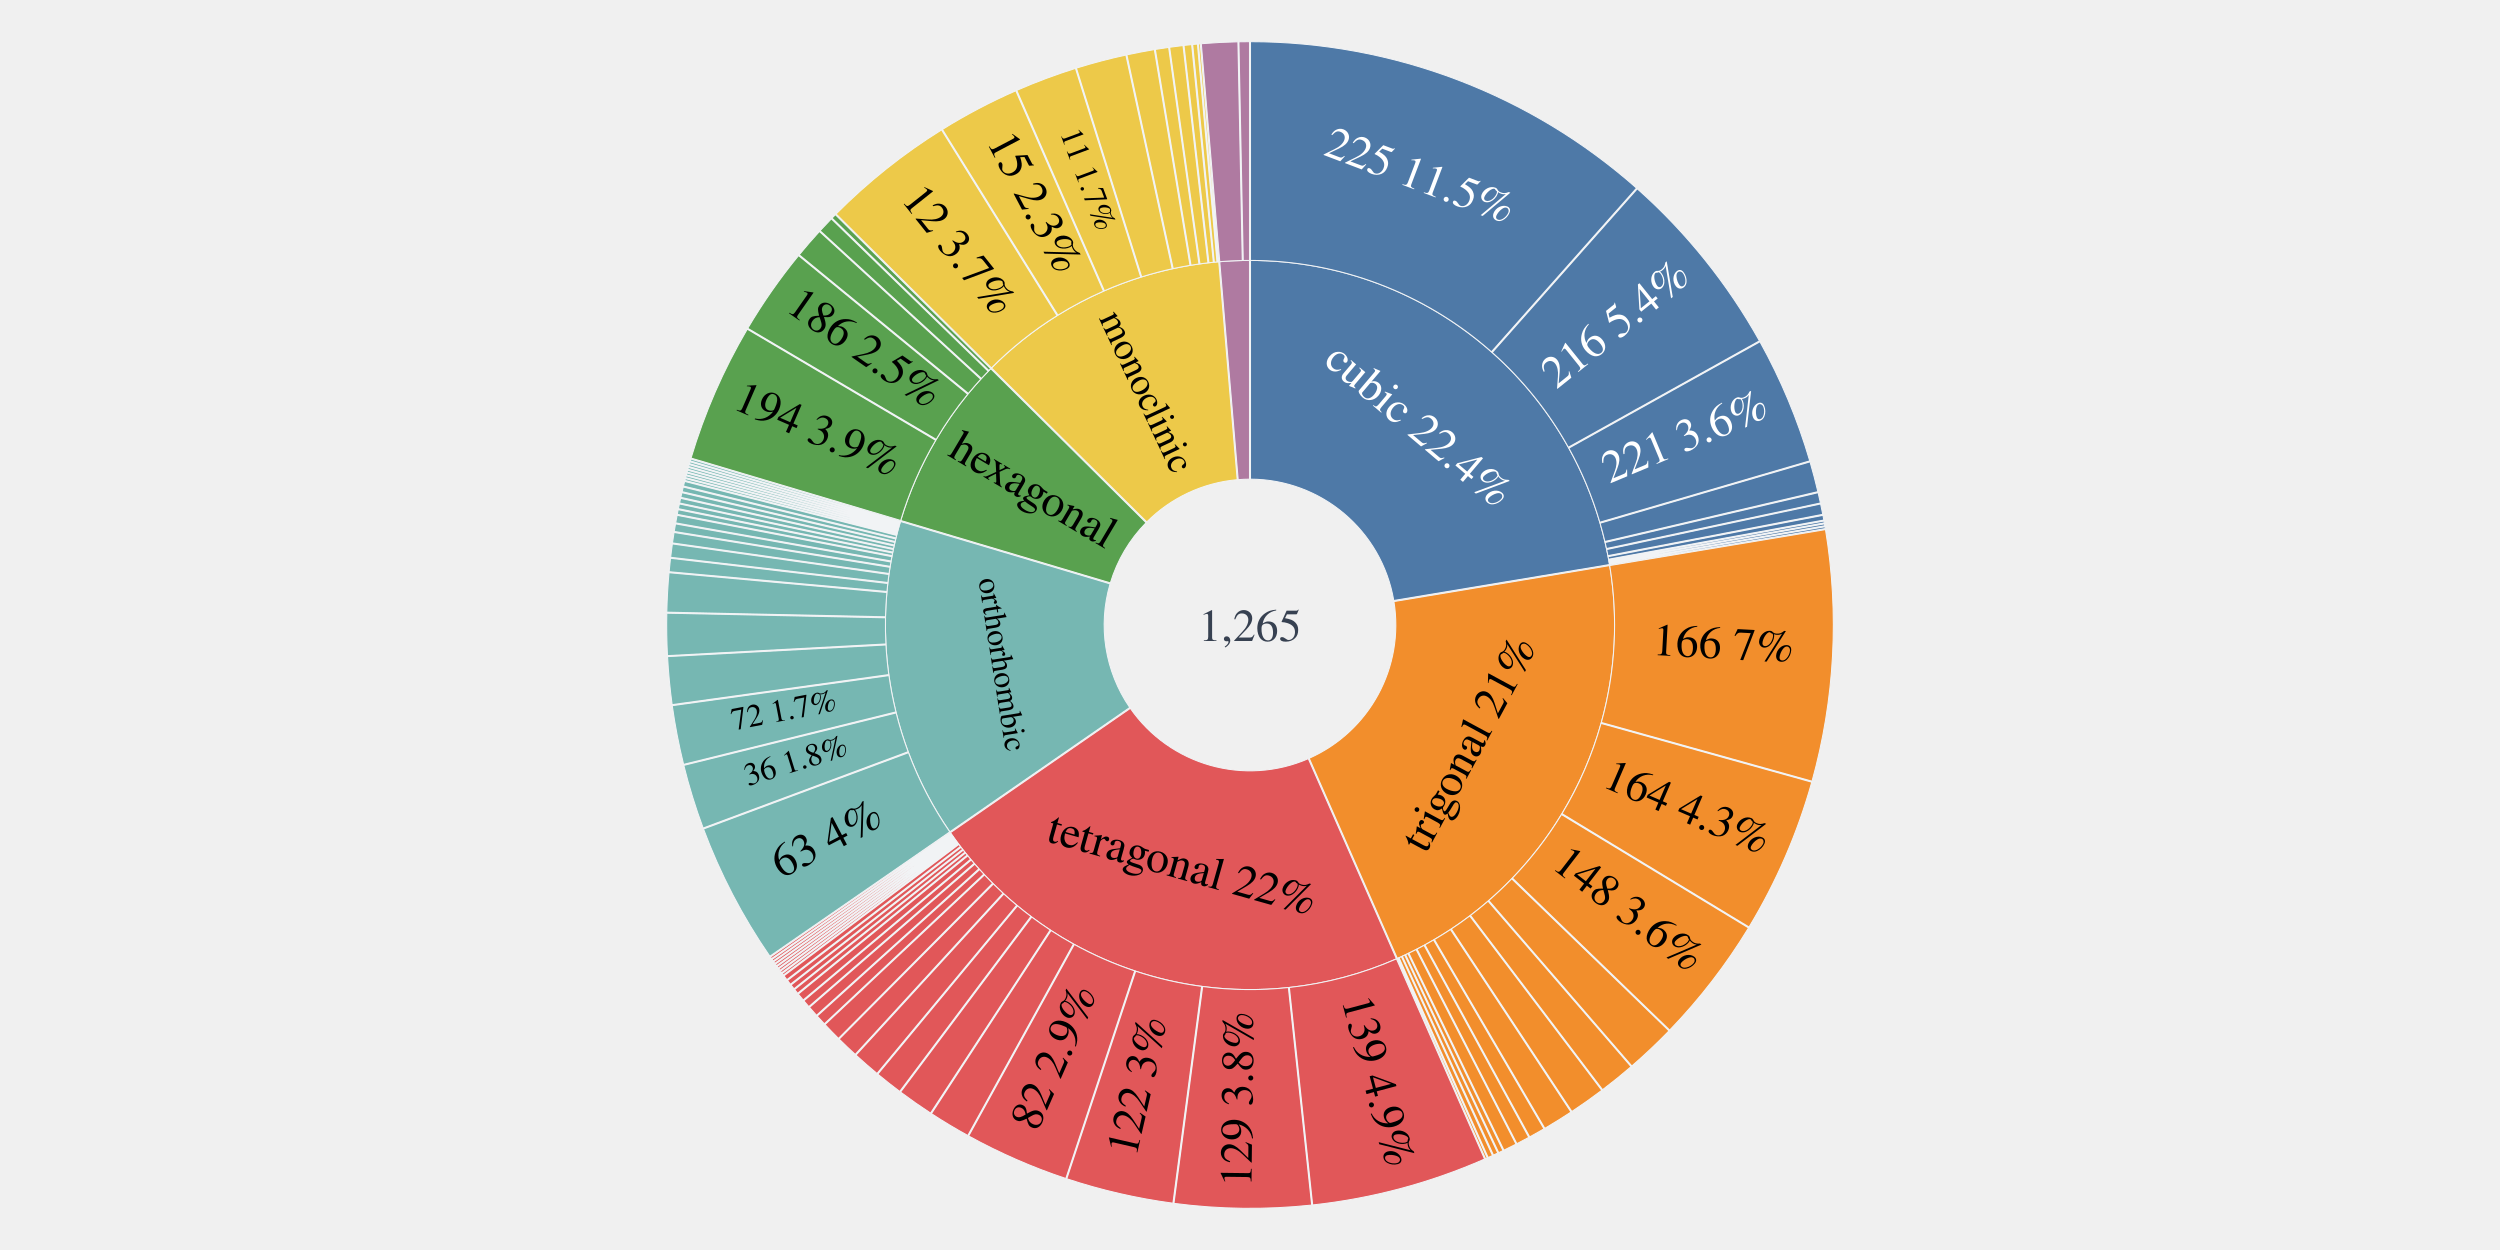
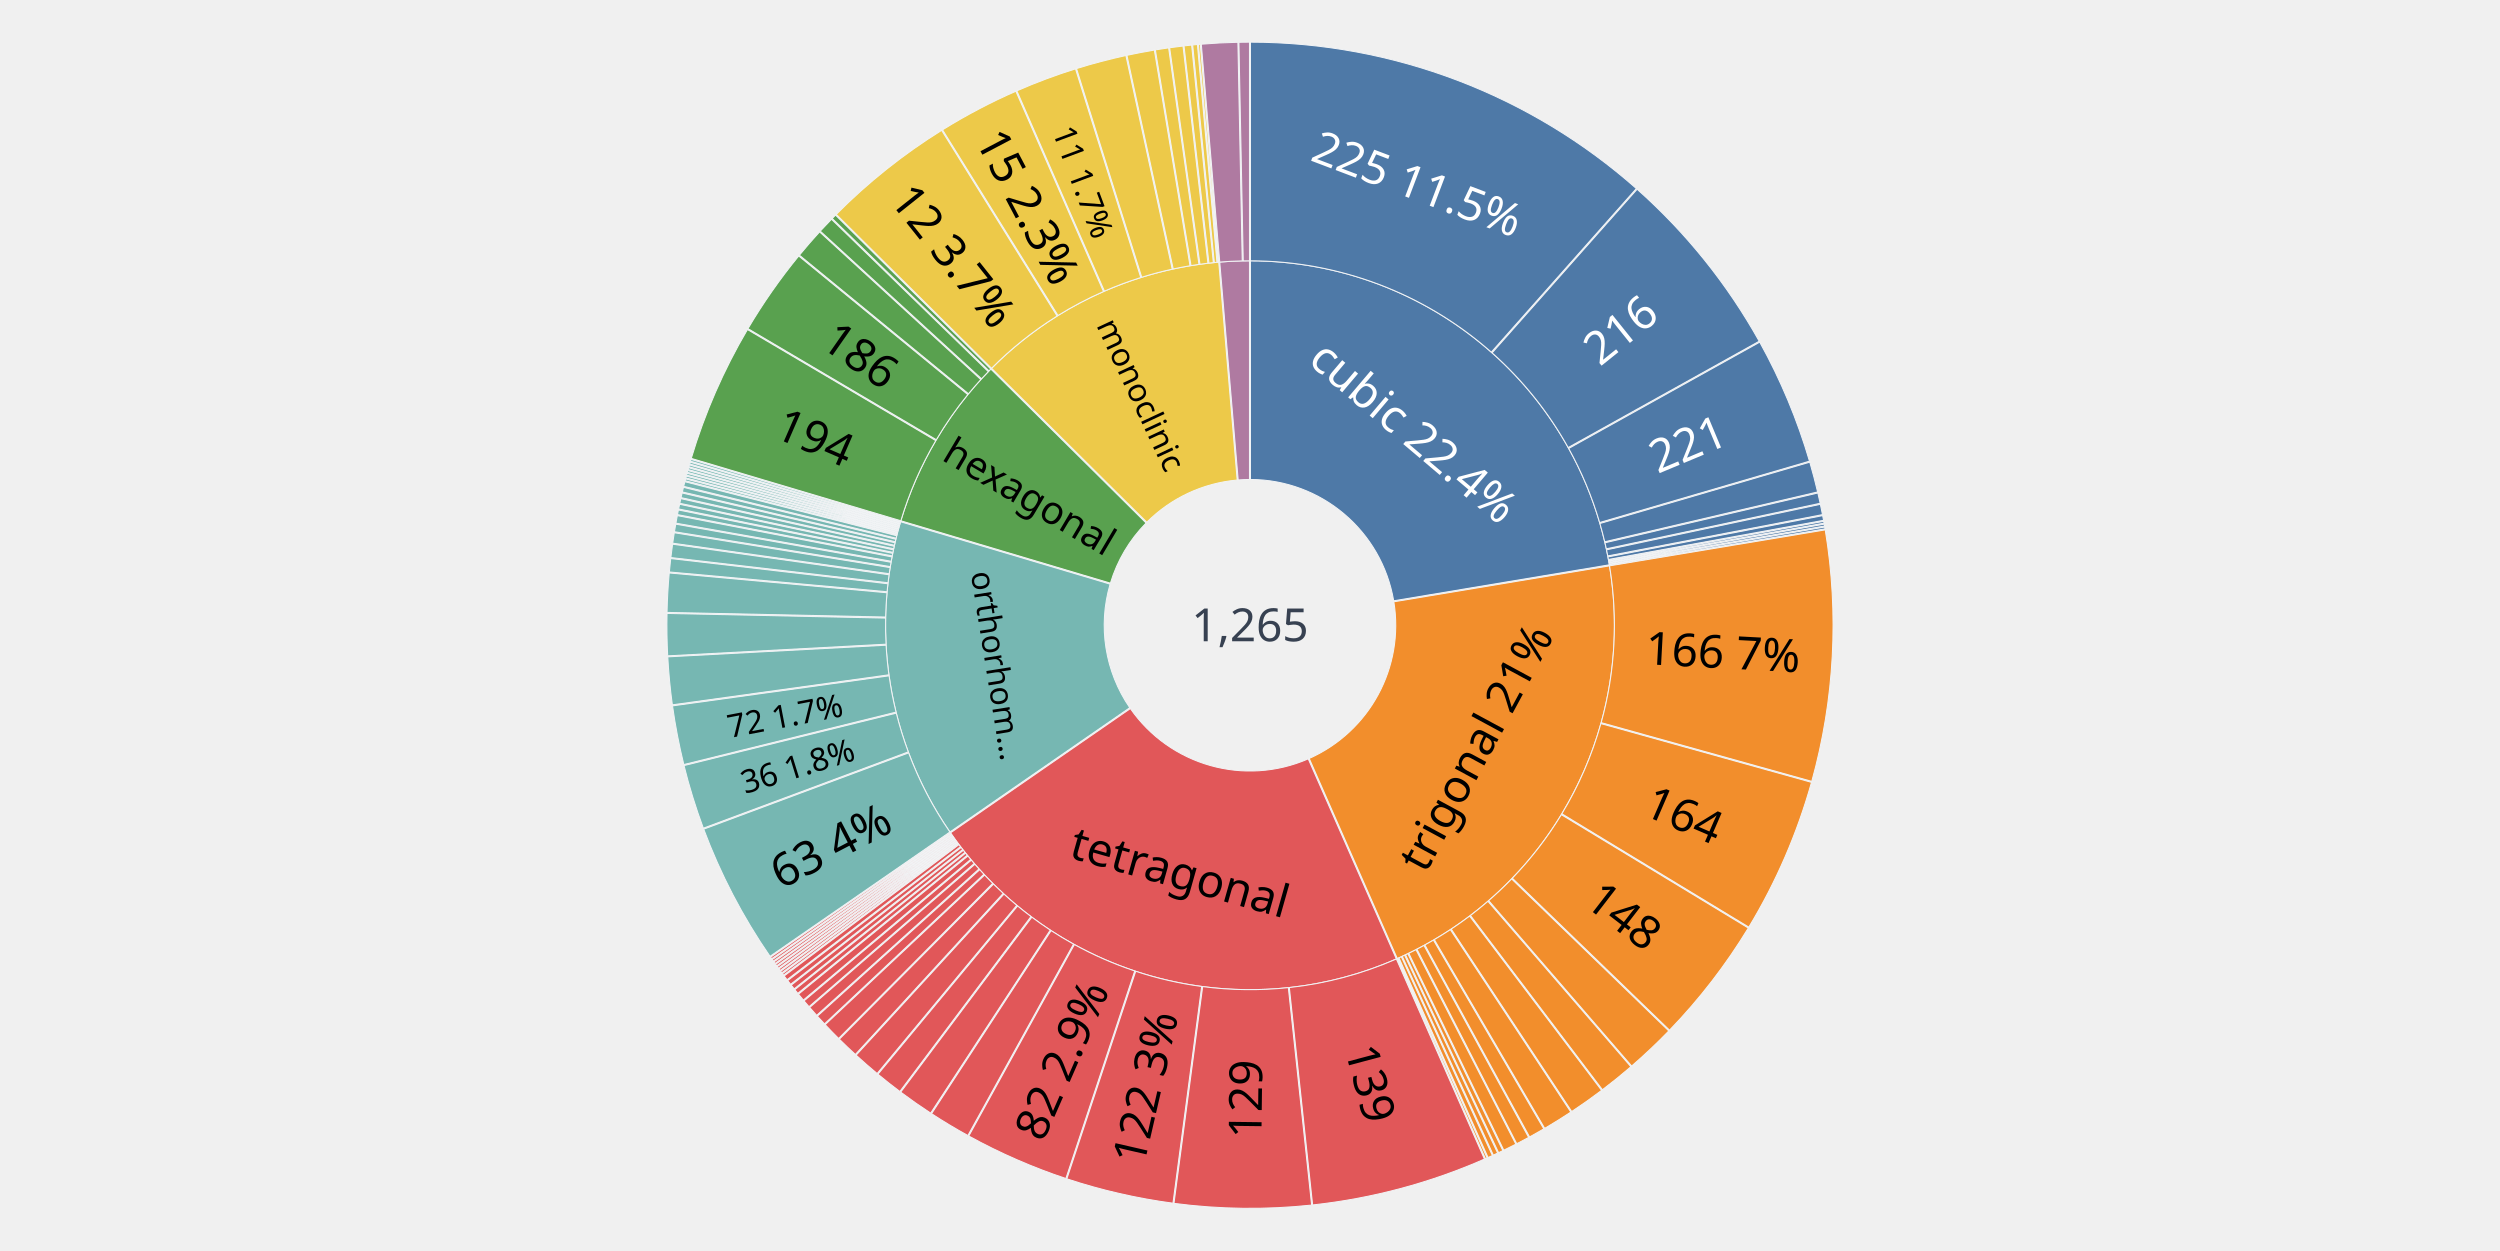
- <svg xmlns="http://www.w3.org/2000/svg" width="600" height="300" fill="#374151" aria-label="Sunburst chart" color="#000" display="block" font-family="Times" font-size="11" font-weight="400" viewBox="0 0 600 300" word-spacing="0">
-   <g transform="translate(300 150)">
-     <g stroke="#f1f3f5" stroke-width=".25" class="arcs svelte-fkok85">
-       <path fill="#4e79a7" d="M.12-87.5a87.5 87.5 0 0 1 86.17 72.99L34.5-5.88A35 35 0 0 0 .12-35Z" class="svelte-fkok85" />
-       <path fill="#4e79a7" d="M.12-140a140 140 0 0 1 92.65 35.14l-34.83 39.3A87.5 87.5 0 0 0 .12-87.5Zm92.83 35.31a140 140 0 0 1 29.32 36.5L76.4-42.66A87.5 87.5 0 0 0 58.13-65.4Zm29.44 36.71a140 140 0 0 1 11.95 28.59L83.95-24.66a87.5 87.5 0 0 0-7.43-17.79Zm12.02 28.82a140 140 0 0 1 1.88 7.16L85.17-20.04a88 88 0 0 0-1.15-4.39Zm1.94 7.4a140 140 0 0 1 .55 2.48L85.56-18.35a88 88 0 0 0-.33-1.45Zm.6 2.71a140 140 0 0 1 .51 2.49L85.9-16.64a88 88 0 0 0-.29-1.47Zm.55 2.73a140 140 0 0 1 .22 1.13l-51.66 9.4-.11-.61Zm.26 1.37.08.44-51.7 9.15-.03-.19Zm.12.68.08.45-51.74 8.89-.04-.19Zm.12.69.07.44-51.78 8.63-.03-.18Z" class="svelte-fkok85" />
-       <path fill="#f28e2c" d="M86.33-14.27a87.5 87.5 0 0 1-50.96 94.3L14.21 31.98A35 35 0 0 0 34.54-5.63Z" class="svelte-fkok85" />
-       <path fill="#f28e2c" d="M138.12-22.9a140 140 0 0 1-3.23 60.39l-50.57-14.1a87.5 87.5 0 0 0 2.01-37.66Zm-3.3 60.62a140 140 0 0 1-15.05 34.77L74.88 45.27a87.5 87.5 0 0 0 9.37-21.65ZM119.65 72.7a140 140 0 0 1-18.93 24.53L62.98 60.74a87.5 87.5 0 0 0 11.77-15.26Zm-19.09 24.71a140 140 0 0 1-8.92 8.43L57.31 66.12a88 88 0 0 0 5.5-5.21Zm-9.1 8.59a140 140 0 0 1-6.84 5.53l-31.7-41.85a88 88 0 0 0 4.21-3.4Zm-7.03 5.68a140 140 0 0 1-7.18 5.08L48.32 72.95a88 88 0 0 0 4.41-3.12Zm-7.39 5.21a140 140 0 0 1-6.28 3.91l-26.5-45.32a88 88 0 0 0 3.85-2.4Zm-6.49 4.04a140 140 0 0 1-3.42 1.93l-25.14-46.1a88 88 0 0 0 2.06-1.16Zm-3.64 2.04a140 140 0 0 1-2.86 1.52L40.08 77.78a88 88 0 0 0 1.7-.9Zm-3.07 1.63a140 140 0 0 1-2.9 1.44L38.13 78.75a88 88 0 0 0 1.73-.86Zm-3.12 1.55a140 140 0 0 1-1.03.49L37.35 79.13l.56-.27Zm-1.25.59a140 140 0 0 1-1.04.48L36.56 79.5l.57-.27Zm-1.27.59a140 140 0 0 1-1.04.47L35.77 79.86l.57-.26Zm-1.26.57-.42.18-21.15-48.05.17-.08Z" class="svelte-fkok85" />
-       <path fill="#e15759" d="M35.15 80.13A87.5 87.5 0 0 1-71.91 49.85L-28.72 20a35 35 0 0 0 42.71 12.08Z" class="svelte-fkok85" />
-       <path fill="#e15759" d="M56.3 128.18a140 140 0 0 1-41.26 11.01l-5.59-52.2a87.5 87.5 0 0 0 25.7-6.86Zm-41.5 11.04a140 140 0 0 1-33.05-.41l6.89-52.05a87.5 87.5 0 0 0 20.57.25Zm-33.3-.45a140 140 0 0 1-25.47-5.86l16.53-49.82a87.5 87.5 0 0 0 15.83 3.64Zm-25.7-5.93a140 140 0 0 1-23.32-10.2l25.36-45.97a87.5 87.5 0 0 0 14.49 6.34Zm-23.53-10.32a140 140 0 0 1-8.73-5.24l28.71-43.96a88 88 0 0 0 5.37 3.24Zm-8.94-5.38a140 140 0 0 1-7.2-5.04l31.49-42.01a88 88 0 0 0 4.43 3.1Zm-7.4-5.19a140 140 0 0 1-5.26-4.15l33.53-40.4a88 88 0 0 0 3.22 2.54Zm-5.45-4.31a140 140 0 0 1-5.05-4.41l35.49-38.68a88 88 0 0 0 3.09 2.7Zm-5.23-4.58a140 140 0 0 1-3.85-3.67l37.01-37.24a88 88 0 0 0 2.33 2.23Zm-4.02-3.84A140 140 0 0 1-102 95.9l38.28-35.93a88 88 0 0 0 1.95 2.01Zm-3.39-3.5a140 140 0 0 1-1.72-1.86l38.99-35.17a88 88 0 0 0 1.01 1.1Zm-1.88-2.05a140 140 0 0 1-1.68-1.9l39.67-34.38a88 88 0 0 0 .99 1.12Zm-1.85-2.08a140 140 0 0 1-1.19-1.4L-66.9 56.4a88 88 0 0 0 .69.81Zm-1.35-1.59a140 140 0 0 1-1.17-1.42l40.68-33.18a88 88 0 0 0 .68.82Zm-1.33-1.61a140 140 0 0 1-.72-.89l41.01-32.78.4.49Zm-.87-1.08a140 140 0 0 1-.71-.9l41.33-32.37.39.49Zm-.86-1.09a140 140 0 0 1-.7-.91l41.65-31.95.38.49Zm-.85-1.1a140 140 0 0 1-.7-.92l41.97-31.54.38.5Zm-.84-1.11-.27-.36 42.12-31.33.12.15Zm-.42-.56-.27-.36 42.28-31.12.12.15Zm-.41-.56-.27-.36 42.44-30.91.11.15Zm-.41-.56-.27-.36 42.59-30.7.11.15Zm-.41-.56-.26-.37 42.74-30.49.11.16Zm-.4-.57-.27-.37 42.9-30.27.11.15Zm-.41-.56-.25-.37 43.03-30.07.11.16Zm-.39-.57-.26-.37 43.19-29.85.1.15Z" class="svelte-fkok85" />
-       <path fill="#76b7b2" d="M-72.05 49.65a87.5 87.5 0 0 1-11.85-74.5l50.32 14.98a35 35 0 0 0 4.72 29.67Z" class="svelte-fkok85" />
-       <path fill="#76b7b2" d="M-115.24 79.5a140 140 0 0 1-15.92-30.54l49.2-18.32a87.5 87.5 0 0 0 9.91 19.01Zm-16.01-30.77a140 140 0 0 1-4.64-15.04l50.97-12.59a88 88 0 0 0 2.87 9.31Zm-4.69-15.28a140 140 0 0 1-2.72-14.09l52.01-7.22a88 88 0 0 0 1.67 8.72Zm-2.75-14.34a140 140 0 0 1-1.1-11.52l52.42-2.8a88 88 0 0 0 .68 7.11Zm-1.12-11.76a140 140 0 0 1-.16-10.18l52.49 1.1a88 88 0 0 0 .1 6.28Zm-.16-10.43a140 140 0 0 1 .53-9.47l52.29 4.75a88 88 0 0 0-.33 5.83Zm.56-9.71a140 140 0 0 1 .33-3.22l52.15 6.05a88 88 0 0 0-.2 1.92Zm.36-3.46a140 140 0 0 1 .41-3.21l51.98 7.34a88 88 0 0 0-.24 1.92Zm.44-3.45a140 140 0 0 1 .38-2.51l51.83 8.37a88 88 0 0 0-.22 1.48Zm.42-2.75a140 140 0 0 1 .31-1.82l51.7 9.15a88 88 0 0 0-.18 1.04Zm.35-2.06a140 140 0 0 1 .34-1.81l51.55 9.92a88 88 0 0 0-.19 1.04Zm.38-2.05a140 140 0 0 1 .22-1.12l51.46 10.42-.12.62Zm.27-1.36a140 140 0 0 1 .24-1.13l51.34 10.94-.12.61Zm.29-1.36a140 140 0 0 1 .24-1.12l51.24 11.44-.14.61Zm.3-1.36a140 140 0 0 1 .25-1.12l51.12 11.96-.14.6Zm.31-1.36a140 140 0 0 1 .26-1.11l51 12.46-.14.61Zm.32-1.35a140 140 0 0 1 .28-1.11l50.87 12.96-.15.61Zm.34-1.35.11-.44 50.81 13.22-.05.19Zm.17-.67.12-.44 50.74 13.47-.05.19Zm.18-.68.12-.43 50.67 13.72-.05.19Zm.18-.67.12-.43 50.6 13.97-.04.19Zm.18-.67.13-.43 50.53 14.23-.05.18Zm.19-.67.13-.43 50.46 14.48-.05.18Zm.19-.67.13-.43 50.39 14.73-.05.18Zm.2-.66.12-.44 50.32 14.98-.05.19Z" class="svelte-fkok85" />
-       <path fill="#59a14f" d="M-83.83-25.08a87.5 87.5 0 0 1 21.6-36.44l37.29 36.97a35 35 0 0 0-8.57 14.45Z" class="svelte-fkok85" />
-       <path fill="#59a14f" d="M-134.15-40.06A140 140 0 0 1-120.66-71l45.22 26.67a87.5 87.5 0 0 0-8.39 19.25Zm13.61-31.15a140 140 0 0 1 12.19-17.45l40.6 33.28a87.5 87.5 0 0 0-7.56 10.84Zm12.35-17.64a140 140 0 0 1 4.85-5.6l38.72 35.46a88 88 0 0 0-2.97 3.42Zm5.01-5.78a140 140 0 0 1 2.7-2.85l37.65 36.59a88 88 0 0 0-1.63 1.72Zm2.87-3.03a140 140 0 0 1 .8-.82l37.28 36.96-.43.45Z" class="svelte-fkok85" />
-       <path fill="#edc949" d="M-62.05-61.69A87.5 87.5 0 0 1-7.5-87.18l4.43 52.31a35 35 0 0 0-21.7 10.14Z" class="svelte-fkok85" />
-       <path fill="#edc949" d="M-99.34-98.65a140 140 0 0 1 25.31-20.18l27.72 44.59a87.5 87.5 0 0 0-15.74 12.55Zm25.52-20.3a140 140 0 0 1 17.61-9.27l21.04 48.1a87.5 87.5 0 0 0-10.93 5.75Zm17.84-9.37a140 140 0 0 1 14.09-5.27l15.67 50.11a88 88 0 0 0-8.73 3.26Zm14.32-5.34a140 140 0 0 1 11.87-3.13l11.12 51.3a88 88 0 0 0-7.32 1.94Zm12.11-3.18a140 140 0 0 1 6.59-1.26l8.56 51.79a88 88 0 0 0-4.03.77Zm6.83-1.3a140 140 0 0 1 3.19-.49l7.28 51.99a88 88 0 0 0-1.91.29Zm3.43-.52a140 140 0 0 1 3.21-.41l5.98 52.15a88 88 0 0 0-1.91.25Zm3.45-.44a140 140 0 0 1 1.83-.2l5.21 52.24a88 88 0 0 0-1.05.12Zm2.08-.22a140 140 0 0 1 1.14-.11l4.69 52.29-.63.06Zm1.38-.13.45-.04 4.43 52.31-.19.02Z" class="svelte-fkok85" />
-       <path fill="#af7aa1" d="M-7.26-87.2a88 88 0 0 1 7.14-.3V-35a35 35 0 0 0-2.71.12Z" class="svelte-fkok85" />
-       <path fill="#af7aa1" d="M-11.69-139.51a140 140 0 0 1 8.79-.46l1.04 52.49a88 88 0 0 0-5.4.28Zm9.03-.46A140 140 0 0 1-.12-140v52.5a88 88 0 0 0-1.5.02Z" class="svelte-fkok85" />
+ <svg xmlns="http://www.w3.org/2000/svg" viewBox="-0.12 -0.12 600.25 300.25" fill="rgb(55, 65, 81)" font-family="system-ui, sans-serif" font-size="11" width="600.25" height="300.25">
+   <defs />
+   <g transform="translate(300, 150)">
+     <g class="arcs">
+       <path d="M0.12,-87.5A87.5,87.5,0,0,1,86.29,-14.51L34.5,-5.87A35,35,0,0,0,0.12,-35Z" fill="rgb(78, 121, 167)" stroke="rgb(241, 243, 245)" stroke-width="0.25" />
+       <path d="M0.12,-140A140,140,0,0,1,92.77,-104.85L57.94,-65.56A87.5,87.5,0,0,0,0.12,-87.5Z" fill="rgb(78, 121, 167)" stroke="rgb(241, 243, 245)" stroke-width="0.25" />
+       <path d="M92.95,-104.69A140,140,0,0,1,122.27,-68.19L76.4,-42.66A87.5,87.5,0,0,0,58.13,-65.4Z" fill="rgb(78, 121, 167)" stroke="rgb(241, 243, 245)" stroke-width="0.25" />
+       <path d="M122.39,-67.98A140,140,0,0,1,134.34,-39.39L83.95,-24.66A87.5,87.5,0,0,0,76.52,-42.45Z" fill="rgb(78, 121, 167)" stroke="rgb(241, 243, 245)" stroke-width="0.25" />
+       <path d="M134.41,-39.16A140,140,0,0,1,136.29,-32L85.17,-20.04A87.5,87.5,0,0,0,84.02,-24.43Z" fill="rgb(78, 121, 167)" stroke="rgb(241, 243, 245)" stroke-width="0.25" />
+       <path d="M136.35,-31.76A140,140,0,0,1,136.9,-29.28L85.56,-18.35A87.5,87.5,0,0,0,85.23,-19.8Z" fill="rgb(78, 121, 167)" stroke="rgb(241, 243, 245)" stroke-width="0.25" />
+       <path d="M136.95,-29.04A140,140,0,0,1,137.46,-26.56L85.9,-16.64A87.5,87.5,0,0,0,85.61,-18.11Z" fill="rgb(78, 121, 167)" stroke="rgb(241, 243, 245)" stroke-width="0.25" />
+       <path d="M137.5,-26.32A140,140,0,0,1,137.72,-25.19L86.06,-15.79A87.5,87.5,0,0,0,85.95,-16.4Z" fill="rgb(78, 121, 167)" stroke="rgb(241, 243, 245)" stroke-width="0.25" />
+       <path d="M137.76,-24.95A140,140,0,0,1,137.84,-24.51L86.14,-15.36A87.5,87.5,0,0,0,86.11,-15.55Z" fill="rgb(78, 121, 167)" stroke="rgb(241, 243, 245)" stroke-width="0.25" />
+       <path d="M137.88,-24.27A140,140,0,0,1,137.96,-23.82L86.22,-14.93A87.5,87.5,0,0,0,86.18,-15.12Z" fill="rgb(78, 121, 167)" stroke="rgb(241, 243, 245)" stroke-width="0.25" />
+       <path d="M138,-23.58A140,140,0,0,1,138.07,-23.14L86.29,-14.51A87.5,87.5,0,0,0,86.26,-14.69Z" fill="rgb(78, 121, 167)" stroke="rgb(241, 243, 245)" stroke-width="0.25" />
+       <path d="M86.33,-14.26A87.5,87.5,0,0,1,35.37,80.03L14.22,31.98A35,35,0,0,0,34.54,-5.63Z" fill="rgb(242, 142, 44)" stroke="rgb(241, 243, 245)" stroke-width="0.25" />
+       <path d="M138.12,-22.9A140,140,0,0,1,134.89,37.49L84.32,23.39A87.5,87.5,0,0,0,86.33,-14.26Z" fill="rgb(242, 142, 44)" stroke="rgb(241, 243, 245)" stroke-width="0.25" />
+       <path d="M134.82,37.72A140,140,0,0,1,119.77,72.49L74.88,45.27A87.5,87.5,0,0,0,84.25,23.62Z" fill="rgb(242, 142, 44)" stroke="rgb(241, 243, 245)" stroke-width="0.25" />
+       <path d="M119.65,72.7A140,140,0,0,1,100.73,97.23L62.99,60.74A87.5,87.5,0,0,0,74.76,45.48Z" fill="rgb(242, 142, 44)" stroke="rgb(241, 243, 245)" stroke-width="0.25" />
+       <path d="M100.56,97.41A140,140,0,0,1,91.64,105.84L57.31,66.12A87.5,87.5,0,0,0,62.82,60.91Z" fill="rgb(242, 142, 44)" stroke="rgb(241, 243, 245)" stroke-width="0.25" />
+       <path d="M91.46,106A140,140,0,0,1,84.62,111.53L52.93,69.68A87.5,87.5,0,0,0,57.13,66.28Z" fill="rgb(242, 142, 44)" stroke="rgb(241, 243, 245)" stroke-width="0.25" />
+       <path d="M84.43,111.68A140,140,0,0,1,77.25,116.76L48.32,72.95A87.5,87.5,0,0,0,52.73,69.83Z" fill="rgb(242, 142, 44)" stroke="rgb(241, 243, 245)" stroke-width="0.25" />
+       <path d="M77.04,116.89A140,140,0,0,1,70.76,120.8L44.26,75.48A87.5,87.5,0,0,0,48.11,73.08Z" fill="rgb(242, 142, 44)" stroke="rgb(241, 243, 245)" stroke-width="0.25" />
+       <path d="M70.55,120.93A140,140,0,0,1,67.13,122.86L41.99,76.76A87.5,87.5,0,0,0,44.05,75.6Z" fill="rgb(242, 142, 44)" stroke="rgb(241, 243, 245)" stroke-width="0.25" />
+       <path d="M66.91,122.98A140,140,0,0,1,64.05,124.49L40.08,77.78A87.5,87.5,0,0,0,41.78,76.88Z" fill="rgb(242, 142, 44)" stroke="rgb(241, 243, 245)" stroke-width="0.25" />
+       <path d="M63.84,124.6A140,140,0,0,1,60.94,126.04L38.13,78.76A87.5,87.5,0,0,0,39.86,77.9Z" fill="rgb(242, 142, 44)" stroke="rgb(241, 243, 245)" stroke-width="0.25" />
+       <path d="M60.72,126.15A140,140,0,0,1,59.69,126.64L37.35,79.13A87.5,87.5,0,0,0,37.91,78.86Z" fill="rgb(242, 142, 44)" stroke="rgb(241, 243, 245)" stroke-width="0.25" />
+       <path d="M59.47,126.74A140,140,0,0,1,58.43,127.23L36.56,79.5A87.5,87.5,0,0,0,37.13,79.23Z" fill="rgb(242, 142, 44)" stroke="rgb(241, 243, 245)" stroke-width="0.25" />
+       <path d="M58.21,127.33A140,140,0,0,1,57.16,127.8L35.77,79.86A87.5,87.5,0,0,0,36.34,79.6Z" fill="rgb(242, 142, 44)" stroke="rgb(241, 243, 245)" stroke-width="0.25" />
+       <path d="M56.94,127.9A140,140,0,0,1,56.53,128.08L35.37,80.03A87.5,87.5,0,0,0,35.54,79.96Z" fill="rgb(242, 142, 44)" stroke="rgb(241, 243, 245)" stroke-width="0.25" />
+       <path d="M35.15,80.13A87.5,87.5,0,0,1,-71.91,49.85L-28.72,20A35,35,0,0,0,13.99,32.08Z" fill="rgb(225, 87, 89)" stroke="rgb(241, 243, 245)" stroke-width="0.25" />
+       <path d="M56.3,128.18A140,140,0,0,1,15.04,139.19L9.45,86.99A87.5,87.5,0,0,0,35.15,80.13Z" fill="rgb(225, 87, 89)" stroke="rgb(241, 243, 245)" stroke-width="0.25" />
+       <path d="M14.8,139.22A140,140,0,0,1,-18.25,138.81L-11.36,86.76A87.5,87.5,0,0,0,9.21,87.01Z" fill="rgb(225, 87, 89)" stroke="rgb(241, 243, 245)" stroke-width="0.25" />
+       <path d="M-18.49,138.77A140,140,0,0,1,-43.97,132.92L-27.44,83.09A87.5,87.5,0,0,0,-11.6,86.73Z" fill="rgb(225, 87, 89)" stroke="rgb(241, 243, 245)" stroke-width="0.25" />
+       <path d="M-44.2,132.84A140,140,0,0,1,-67.52,122.64L-42.16,76.67A87.5,87.5,0,0,0,-27.67,83.01Z" fill="rgb(225, 87, 89)" stroke="rgb(241, 243, 245)" stroke-width="0.25" />
+       <path d="M-67.73,122.52A140,140,0,0,1,-76.46,117.28L-47.75,73.32A87.5,87.5,0,0,0,-42.37,76.56Z" fill="rgb(225, 87, 89)" stroke="rgb(241, 243, 245)" stroke-width="0.25" />
+       <path d="M-76.67,117.14A140,140,0,0,1,-83.87,112.1L-52.38,70.09A87.5,87.5,0,0,0,-47.95,73.19Z" fill="rgb(225, 87, 89)" stroke="rgb(241, 243, 245)" stroke-width="0.25" />
+       <path d="M-84.07,111.95A140,140,0,0,1,-89.33,107.8L-55.8,67.4A87.5,87.5,0,0,0,-52.58,69.94Z" fill="rgb(225, 87, 89)" stroke="rgb(241, 243, 245)" stroke-width="0.25" />
+       <path d="M-89.52,107.64A140,140,0,0,1,-94.57,103.23L-59.07,64.55A87.5,87.5,0,0,0,-55.99,67.25Z" fill="rgb(225, 87, 89)" stroke="rgb(241, 243, 245)" stroke-width="0.25" />
+       <path d="M-94.75,103.06A140,140,0,0,1,-98.6,99.39L-61.59,62.15A87.5,87.5,0,0,0,-59.25,64.38Z" fill="rgb(225, 87, 89)" stroke="rgb(241, 243, 245)" stroke-width="0.25" />
+       <path d="M-98.77,99.22A140,140,0,0,1,-102,95.9L-63.72,59.97A87.5,87.5,0,0,0,-61.77,61.98Z" fill="rgb(225, 87, 89)" stroke="rgb(241, 243, 245)" stroke-width="0.25" />
+       <path d="M-102.16,95.72A140,140,0,0,1,-103.88,93.86L-64.89,58.69A87.5,87.5,0,0,0,-63.88,59.79Z" fill="rgb(225, 87, 89)" stroke="rgb(241, 243, 245)" stroke-width="0.25" />
+       <path d="M-104.04,93.67A140,140,0,0,1,-105.72,91.77L-66.05,57.39A87.5,87.5,0,0,0,-65.06,58.51Z" fill="rgb(225, 87, 89)" stroke="rgb(241, 243, 245)" stroke-width="0.25" />
+       <path d="M-105.88,91.59A140,140,0,0,1,-107.08,90.19L-66.9,56.4A87.5,87.5,0,0,0,-66.21,57.21Z" fill="rgb(225, 87, 89)" stroke="rgb(241, 243, 245)" stroke-width="0.25" />
+       <path d="M-107.24,90A140,140,0,0,1,-108.41,88.58L-67.73,55.4A87.5,87.5,0,0,0,-67.05,56.22Z" fill="rgb(225, 87, 89)" stroke="rgb(241, 243, 245)" stroke-width="0.25" />
+       <path d="M-108.57,88.39A140,140,0,0,1,-109.29,87.5L-68.28,54.72A87.5,87.5,0,0,0,-67.88,55.21Z" fill="rgb(225, 87, 89)" stroke="rgb(241, 243, 245)" stroke-width="0.25" />
+       <path d="M-109.44,87.31A140,140,0,0,1,-110.15,86.41L-68.82,54.04A87.5,87.5,0,0,0,-68.43,54.53Z" fill="rgb(225, 87, 89)" stroke="rgb(241, 243, 245)" stroke-width="0.25" />
+       <path d="M-110.3,86.22A140,140,0,0,1,-111,85.31L-69.35,53.36A87.5,87.5,0,0,0,-68.97,53.85Z" fill="rgb(225, 87, 89)" stroke="rgb(241, 243, 245)" stroke-width="0.25" />
+       <path d="M-111.15,85.12A140,140,0,0,1,-111.85,84.21L-69.88,52.67A87.5,87.5,0,0,0,-69.5,53.16Z" fill="rgb(225, 87, 89)" stroke="rgb(241, 243, 245)" stroke-width="0.25" />
+       <path d="M-111.99,84.01A140,140,0,0,1,-112.26,83.65L-70.14,52.32A87.5,87.5,0,0,0,-70.02,52.47Z" fill="rgb(225, 87, 89)" stroke="rgb(241, 243, 245)" stroke-width="0.25" />
+       <path d="M-112.41,83.45A140,140,0,0,1,-112.68,83.09L-70.4,51.97A87.5,87.5,0,0,0,-70.28,52.12Z" fill="rgb(225, 87, 89)" stroke="rgb(241, 243, 245)" stroke-width="0.25" />
+       <path d="M-112.82,82.89A140,140,0,0,1,-113.09,82.53L-70.65,51.62A87.5,87.5,0,0,0,-70.54,51.77Z" fill="rgb(225, 87, 89)" stroke="rgb(241, 243, 245)" stroke-width="0.25" />
+       <path d="M-113.23,82.33A140,140,0,0,1,-113.5,81.97L-70.91,51.27A87.5,87.5,0,0,0,-70.8,51.42Z" fill="rgb(225, 87, 89)" stroke="rgb(241, 243, 245)" stroke-width="0.25" />
+       <path d="M-113.64,81.77A140,140,0,0,1,-113.9,81.4L-71.16,50.91A87.5,87.5,0,0,0,-71.05,51.07Z" fill="rgb(225, 87, 89)" stroke="rgb(241, 243, 245)" stroke-width="0.25" />
+       <path d="M-114.04,81.2A140,140,0,0,1,-114.3,80.83L-71.41,50.56A87.5,87.5,0,0,0,-71.3,50.71Z" fill="rgb(225, 87, 89)" stroke="rgb(241, 243, 245)" stroke-width="0.25" />
+       <path d="M-114.45,80.64A140,140,0,0,1,-114.7,80.27L-71.67,50.2A87.5,87.5,0,0,0,-71.56,50.36Z" fill="rgb(225, 87, 89)" stroke="rgb(241, 243, 245)" stroke-width="0.25" />
+       <path d="M-114.84,80.07A140,140,0,0,1,-115.1,79.7L-71.91,49.85A87.5,87.5,0,0,0,-71.81,50Z" fill="rgb(225, 87, 89)" stroke="rgb(241, 243, 245)" stroke-width="0.25" />
+       <path d="M-72.05,49.65A87.5,87.5,0,0,1,-83.9,-24.85L-33.58,-9.87A35,35,0,0,0,-28.86,19.8Z" fill="rgb(118, 183, 178)" stroke="rgb(241, 243, 245)" stroke-width="0.25" />
+       <path d="M-115.24,79.5A140,140,0,0,1,-131.16,48.96L-81.96,30.64A87.5,87.5,0,0,0,-72.05,49.65Z" fill="rgb(118, 183, 178)" stroke="rgb(241, 243, 245)" stroke-width="0.25" />
+       <path d="M-131.25,48.73A140,140,0,0,1,-135.89,33.69L-84.92,21.1A87.5,87.5,0,0,0,-82.04,30.41Z" fill="rgb(118, 183, 178)" stroke="rgb(241, 243, 245)" stroke-width="0.25" />
+       <path d="M-135.94,33.45A140,140,0,0,1,-138.65,19.36L-86.65,12.14A87.5,87.5,0,0,0,-84.98,20.86Z" fill="rgb(118, 183, 178)" stroke="rgb(241, 243, 245)" stroke-width="0.25" />
+       <path d="M-138.69,19.11A140,140,0,0,1,-139.79,7.59L-87.37,4.79A87.5,87.5,0,0,0,-86.69,11.9Z" fill="rgb(118, 183, 178)" stroke="rgb(241, 243, 245)" stroke-width="0.25" />
+       <path d="M-139.81,7.35A140,140,0,0,1,-139.97,-2.83L-87.48,-1.72A87.5,87.5,0,0,0,-87.38,4.55Z" fill="rgb(118, 183, 178)" stroke="rgb(241, 243, 245)" stroke-width="0.25" />
+       <path d="M-139.97,-3.08A140,140,0,0,1,-139.44,-12.55L-87.15,-7.8A87.5,87.5,0,0,0,-87.48,-1.97Z" fill="rgb(118, 183, 178)" stroke="rgb(241, 243, 245)" stroke-width="0.25" />
+       <path d="M-139.41,-12.79A140,140,0,0,1,-139.08,-16.01L-86.93,-9.96A87.5,87.5,0,0,0,-87.13,-8.04Z" fill="rgb(118, 183, 178)" stroke="rgb(241, 243, 245)" stroke-width="0.25" />
+       <path d="M-139.05,-16.25A140,140,0,0,1,-138.64,-19.46L-86.66,-12.12A87.5,87.5,0,0,0,-86.9,-10.2Z" fill="rgb(118, 183, 178)" stroke="rgb(241, 243, 245)" stroke-width="0.25" />
+       <path d="M-138.61,-19.7A140,140,0,0,1,-138.23,-22.21L-86.4,-13.84A87.5,87.5,0,0,0,-86.62,-12.36Z" fill="rgb(118, 183, 178)" stroke="rgb(241, 243, 245)" stroke-width="0.25" />
+       <path d="M-138.19,-22.45A140,140,0,0,1,-137.88,-24.27L-86.18,-15.12A87.5,87.5,0,0,0,-86.36,-14.08Z" fill="rgb(118, 183, 178)" stroke="rgb(241, 243, 245)" stroke-width="0.25" />
+       <path d="M-137.84,-24.51A140,140,0,0,1,-137.5,-26.32L-85.95,-16.4A87.5,87.5,0,0,0,-86.14,-15.36Z" fill="rgb(118, 183, 178)" stroke="rgb(241, 243, 245)" stroke-width="0.25" />
+       <path d="M-137.46,-26.56A140,140,0,0,1,-137.24,-27.68L-85.78,-17.26A87.5,87.5,0,0,0,-85.9,-16.64Z" fill="rgb(118, 183, 178)" stroke="rgb(241, 243, 245)" stroke-width="0.25" />
+       <path d="M-137.19,-27.92A140,140,0,0,1,-136.95,-29.04L-85.61,-18.11A87.5,87.5,0,0,0,-85.73,-17.5Z" fill="rgb(118, 183, 178)" stroke="rgb(241, 243, 245)" stroke-width="0.25" />
+       <path d="M-136.9,-29.28A140,140,0,0,1,-136.66,-30.4L-85.42,-18.96A87.5,87.5,0,0,0,-85.55,-18.35Z" fill="rgb(118, 183, 178)" stroke="rgb(241, 243, 245)" stroke-width="0.25" />
+       <path d="M-136.6,-30.64A140,140,0,0,1,-136.35,-31.76L-85.23,-19.8A87.5,87.5,0,0,0,-85.37,-19.2Z" fill="rgb(118, 183, 178)" stroke="rgb(241, 243, 245)" stroke-width="0.25" />
+       <path d="M-136.29,-32A140,140,0,0,1,-136.03,-33.11L-85.03,-20.65A87.5,87.5,0,0,0,-85.17,-20.04Z" fill="rgb(118, 183, 178)" stroke="rgb(241, 243, 245)" stroke-width="0.25" />
+       <path d="M-135.97,-33.35A140,140,0,0,1,-135.69,-34.46L-84.82,-21.49A87.5,87.5,0,0,0,-84.97,-20.89Z" fill="rgb(118, 183, 178)" stroke="rgb(241, 243, 245)" stroke-width="0.25" />
+       <path d="M-135.63,-34.7A140,140,0,0,1,-135.52,-35.14L-84.71,-21.92A87.5,87.5,0,0,0,-84.76,-21.73Z" fill="rgb(118, 183, 178)" stroke="rgb(241, 243, 245)" stroke-width="0.25" />
+       <path d="M-135.46,-35.37A140,140,0,0,1,-135.34,-35.81L-84.6,-22.34A87.5,87.5,0,0,0,-84.65,-22.15Z" fill="rgb(118, 183, 178)" stroke="rgb(241, 243, 245)" stroke-width="0.25" />
+       <path d="M-135.28,-36.04A140,140,0,0,1,-135.16,-36.48L-84.49,-22.76A87.5,87.5,0,0,0,-84.54,-22.57Z" fill="rgb(118, 183, 178)" stroke="rgb(241, 243, 245)" stroke-width="0.25" />
+       <path d="M-135.1,-36.72A140,140,0,0,1,-134.98,-37.15L-84.37,-23.17A87.5,87.5,0,0,0,-84.42,-22.99Z" fill="rgb(118, 183, 178)" stroke="rgb(241, 243, 245)" stroke-width="0.25" />
+       <path d="M-134.92,-37.39A140,140,0,0,1,-134.79,-37.82L-84.26,-23.59A87.5,87.5,0,0,0,-84.31,-23.41Z" fill="rgb(118, 183, 178)" stroke="rgb(241, 243, 245)" stroke-width="0.25" />
+       <path d="M-134.73,-38.06A140,140,0,0,1,-134.6,-38.49L-84.14,-24.01A87.5,87.5,0,0,0,-84.19,-23.83Z" fill="rgb(118, 183, 178)" stroke="rgb(241, 243, 245)" stroke-width="0.25" />
+       <path d="M-134.54,-38.72A140,140,0,0,1,-134.41,-39.16L-84.02,-24.43A87.5,87.5,0,0,0,-84.07,-24.25Z" fill="rgb(118, 183, 178)" stroke="rgb(241, 243, 245)" stroke-width="0.25" />
+       <path d="M-134.34,-39.39A140,140,0,0,1,-134.22,-39.83L-83.9,-24.85A87.5,87.5,0,0,0,-83.95,-24.66Z" fill="rgb(118, 183, 178)" stroke="rgb(241, 243, 245)" stroke-width="0.25" />
+       <path d="M-83.83,-25.08A87.5,87.5,0,0,1,-62.23,-61.52L-24.94,-24.55A35,35,0,0,0,-33.51,-10.1Z" fill="rgb(89, 161, 79)" stroke="rgb(241, 243, 245)" stroke-width="0.25" />
+       <path d="M-134.15,-40.06A140,140,0,0,1,-120.66,-71L-75.44,-44.33A87.5,87.5,0,0,0,-83.83,-25.08Z" fill="rgb(89, 161, 79)" stroke="rgb(241, 243, 245)" stroke-width="0.25" />
+       <path d="M-120.54,-71.21A140,140,0,0,1,-108.35,-88.66L-67.75,-55.38A87.5,87.5,0,0,0,-75.31,-44.54Z" fill="rgb(89, 161, 79)" stroke="rgb(241, 243, 245)" stroke-width="0.25" />
+       <path d="M-108.19,-88.85A140,140,0,0,1,-103.34,-94.45L-64.62,-58.99A87.5,87.5,0,0,0,-67.59,-55.57Z" fill="rgb(89, 161, 79)" stroke="rgb(241, 243, 245)" stroke-width="0.25" />
+       <path d="M-103.18,-94.63A140,140,0,0,1,-100.48,-97.48L-62.83,-60.89A87.5,87.5,0,0,0,-64.46,-59.17Z" fill="rgb(89, 161, 79)" stroke="rgb(241, 243, 245)" stroke-width="0.25" />
+       <path d="M-100.31,-97.66A140,140,0,0,1,-99.51,-98.48L-62.23,-61.52A87.5,87.5,0,0,0,-62.66,-61.07Z" fill="rgb(89, 161, 79)" stroke="rgb(241, 243, 245)" stroke-width="0.25" />
+       <path d="M-62.05,-61.69A87.5,87.5,0,0,1,-7.5,-87.18L-3.07,-34.86A35,35,0,0,0,-24.77,-24.73Z" fill="rgb(237, 201, 73)" stroke="rgb(241, 243, 245)" stroke-width="0.25" />
+       <path d="M-99.34,-98.65A140,140,0,0,1,-74.03,-118.83L-46.31,-74.24A87.5,87.5,0,0,0,-62.05,-61.69Z" fill="rgb(237, 201, 73)" stroke="rgb(241, 243, 245)" stroke-width="0.25" />
+       <path d="M-73.82,-118.95A140,140,0,0,1,-56.21,-128.22L-35.17,-80.12A87.5,87.5,0,0,0,-46.1,-74.37Z" fill="rgb(237, 201, 73)" stroke="rgb(241, 243, 245)" stroke-width="0.25" />
+       <path d="M-55.98,-128.32A140,140,0,0,1,-41.89,-133.59L-26.22,-83.48A87.5,87.5,0,0,0,-34.95,-80.22Z" fill="rgb(237, 201, 73)" stroke="rgb(241, 243, 245)" stroke-width="0.25" />
+       <path d="M-41.65,-133.66A140,140,0,0,1,-29.79,-136.79L-18.67,-85.49A87.5,87.5,0,0,0,-25.99,-83.55Z" fill="rgb(237, 201, 73)" stroke="rgb(241, 243, 245)" stroke-width="0.25" />
+       <path d="M-29.55,-136.84A140,140,0,0,1,-22.96,-138.1L-14.4,-86.31A87.5,87.5,0,0,0,-18.43,-85.54Z" fill="rgb(237, 201, 73)" stroke="rgb(241, 243, 245)" stroke-width="0.25" />
+       <path d="M-22.72,-138.14A140,140,0,0,1,-19.53,-138.63L-12.25,-86.64A87.5,87.5,0,0,0,-14.16,-86.35Z" fill="rgb(237, 201, 73)" stroke="rgb(241, 243, 245)" stroke-width="0.25" />
+       <path d="M-19.29,-138.66A140,140,0,0,1,-16.08,-139.07L-10.1,-86.92A87.5,87.5,0,0,0,-12.01,-86.67Z" fill="rgb(237, 201, 73)" stroke="rgb(241, 243, 245)" stroke-width="0.25" />
+       <path d="M-15.84,-139.1A140,140,0,0,1,-14.01,-139.3L-8.8,-87.06A87.5,87.5,0,0,0,-9.85,-86.94Z" fill="rgb(237, 201, 73)" stroke="rgb(241, 243, 245)" stroke-width="0.25" />
+       <path d="M-13.76,-139.32A140,140,0,0,1,-12.62,-139.43L-7.93,-87.14A87.5,87.5,0,0,0,-8.56,-87.08Z" fill="rgb(237, 201, 73)" stroke="rgb(241, 243, 245)" stroke-width="0.25" />
+       <path d="M-12.38,-139.45A140,140,0,0,1,-11.93,-139.49L-7.5,-87.18A87.5,87.5,0,0,0,-7.69,-87.16Z" fill="rgb(237, 201, 73)" stroke="rgb(241, 243, 245)" stroke-width="0.25" />
+       <path d="M-7.26,-87.2A87.5,87.5,0,0,1,-0.12,-87.5L-0.12,-35A35,35,0,0,0,-2.83,-34.88Z" fill="rgb(175, 122, 161)" stroke="rgb(241, 243, 245)" stroke-width="0.25" />
+       <path d="M-11.69,-139.51A140,140,0,0,1,-2.9,-139.97L-1.86,-87.48A87.5,87.5,0,0,0,-7.26,-87.2Z" fill="rgb(175, 122, 161)" stroke="rgb(241, 243, 245)" stroke-width="0.25" />
+       <path d="M-2.66,-139.97A140,140,0,0,1,-0.12,-140L-0.12,-87.5A87.5,87.5,0,0,0,-1.62,-87.48Z" fill="rgb(175, 122, 161)" stroke="rgb(241, 243, 245)" stroke-width="0.25" />
    </g>
-     <g class="arc-labels" dominant-baseline="central" text-anchor="middle">
-       <text fill="#fff" class="arc-label svelte-fkok85" display="block" transform="rotate(40.27 83.529 30.625)">cubic 22.4%</text>
-       <text fill="#fff" class="arc-label svelte-fkok85" display="block" transform="rotate(20.77 310.345 56.875)">225 11.5%</text>
-       <text fill="#fff" class="arc-label svelte-fkok85" display="block" transform="rotate(-38.77 -56.875 -161.64)">216 5.4%</text>
-       <text fill="#fff" class="arc-label svelte-fkok85" display="block" transform="rotate(-22.7 -56.875 -283.344)">221 3.6%</text>
-       <text fill="#000" class="arc-label svelte-fkok85" display="block" transform="rotate(-61.61 51.364 -30.625)">trigonal 21%</text>
-       <text fill="#000" class="arc-label svelte-fkok85" display="block" transform="rotate(3.06 -56.875 2129.361)">166 7%</text>
-       <text fill="#000" class="arc-label svelte-fkok85" display="block" transform="rotate(23.41 -56.875 274.518)">164 4.3%</text>
-       <text fill="#000" class="arc-label svelte-fkok85" display="block" transform="rotate(37.64 -56.875 166.878)">148 3.6%</text>
-       <text fill="#000" class="arc-label svelte-fkok85" display="block" transform="rotate(15.79 -220.844 -30.625)">tetragonal 22%</text>
-       <text fill="#000" class="arc-label svelte-fkok85" display="block" transform="rotate(75.06 -56.875 74.04)">139 4.9%</text>
-       <text fill="#000" class="arc-label svelte-fkok85" display="block" transform="rotate(-89.29 56.875 57.584)">129 3.8%</text>
-       <text fill="#000" class="arc-label svelte-fkok85" display="block" transform="rotate(-77.05 56.875 71.438)">122 3%</text>
-       <text fill="#000" class="arc-label svelte-fkok85" display="block" transform="rotate(-66.38 56.875 86.947)">82 2.9%</text>
-       <text fill="#000" class="arc-label svelte-fkok85" display="block" font-size="7.7" transform="rotate(80.96 -35.883 -30.625)">orthorhombic</text>
-       <text fill="#000" class="arc-label svelte-fkok85" display="block" transform="rotate(-27.53 56.875 232.166)">63 4%</text>
-       <text fill="#000" class="arc-label svelte-fkok85" display="block" font-size="7.7" transform="rotate(-17.15 56.875 377.181)">36 1.8%</text>
-       <text fill="#000" class="arc-label svelte-fkok85" display="block" font-size="7.7" transform="rotate(-10.89 56.875 596.672)">72 1.7%</text>
-       <text fill="#000" class="arc-label svelte-fkok85" display="block" transform="rotate(30.66 30.625 -111.716)">hexagonal</text>
-       <text fill="#000" class="arc-label svelte-fkok85" display="block" transform="rotate(23.55 56.875 -272.84)">194 3.9%</text>
-       <text fill="#000" class="arc-label svelte-fkok85" display="block" transform="rotate(34.93 56.875 -180.77)">186 2.5%</text>
-       <text fill="#000" class="arc-label svelte-fkok85" display="block" font-size="9.35" transform="rotate(64.96 30.625 -48.109)">monoclinic</text>
-       <text fill="#000" class="arc-label svelte-fkok85" display="block" transform="rotate(51.44 56.875 -118.072)">12 3.7%</text>
-       <text fill="#000" class="arc-label svelte-fkok85" display="block" transform="rotate(62.25 56.875 -94.19)">15 2.3%</text>
-       <text fill="#000" class="arc-label svelte-fkok85" display="block" font-size="7.7" transform="rotate(69.51 56.875 -81.97)">11 1.7%</text>
+     <g class="arc-labels">
+       <text class="arc-label" transform="rotate(40.27) translate(0, -61.25) rotate(0)" fill="rgb(255, 255, 255)" text-anchor="middle" dominant-baseline="central">cubic 22.4%</text>
+       <text class="arc-label" transform="rotate(20.77) translate(0, -113.75) rotate(0)" fill="rgb(255, 255, 255)" text-anchor="middle" dominant-baseline="central">225 11.5%</text>
+       <text class="arc-label" transform="rotate(-38.77) translate(113.75, 0) rotate(0)" fill="rgb(255, 255, 255)" text-anchor="middle" dominant-baseline="central">216</text>
+       <text class="arc-label" transform="rotate(-22.7) translate(113.75, 0) rotate(0)" fill="rgb(255, 255, 255)" text-anchor="middle" dominant-baseline="central">221</text>
+       <text class="arc-label" transform="rotate(118.39) translate(0, -61.25) rotate(180)" fill="rgb(0, 0, 0)" text-anchor="middle" dominant-baseline="central">trigonal 21%</text>
+       <text class="arc-label" transform="rotate(3.06) translate(113.75, 0) rotate(0)" fill="rgb(0, 0, 0)" text-anchor="middle" dominant-baseline="central">166 7%</text>
+       <text class="arc-label" transform="rotate(23.41) translate(113.75, 0) rotate(0)" fill="rgb(0, 0, 0)" text-anchor="middle" dominant-baseline="central">164</text>
+       <text class="arc-label" transform="rotate(37.64) translate(113.75, 0) rotate(0)" fill="rgb(0, 0, 0)" text-anchor="middle" dominant-baseline="central">148</text>
+       <text class="arc-label" transform="rotate(195.79) translate(0, -61.25) rotate(180)" fill="rgb(0, 0, 0)" text-anchor="middle" dominant-baseline="central">tetragonal</text>
+       <text class="arc-label" transform="rotate(75.06) translate(113.75, 0) rotate(0)" fill="rgb(0, 0, 0)" text-anchor="middle" dominant-baseline="central">139</text>
+       <text class="arc-label" transform="rotate(90.71) translate(113.75, 0) rotate(180)" fill="rgb(0, 0, 0)" text-anchor="middle" dominant-baseline="central">129</text>
+       <text class="arc-label" transform="rotate(102.95) translate(113.75, 0) rotate(180)" fill="rgb(0, 0, 0)" text-anchor="middle" dominant-baseline="central">122 3%</text>
+       <text class="arc-label" transform="rotate(113.62) translate(113.75, 0) rotate(180)" fill="rgb(0, 0, 0)" text-anchor="middle" dominant-baseline="central">82 2.9%</text>
+       <text class="arc-label" transform="rotate(260.96) translate(0, -61.25) rotate(180)" fill="rgb(0, 0, 0)" font-size="7.7" text-anchor="middle" dominant-baseline="central">orthorhom…</text>
+       <text class="arc-label" transform="rotate(152.47) translate(113.75, 0) rotate(180)" fill="rgb(0, 0, 0)" text-anchor="middle" dominant-baseline="central">63 4%</text>
+       <text class="arc-label" transform="rotate(162.85) translate(113.75, 0) rotate(180)" fill="rgb(0, 0, 0)" font-size="7.7" text-anchor="middle" dominant-baseline="central">36 1.8%</text>
+       <text class="arc-label" transform="rotate(169.11) translate(113.75, 0) rotate(180)" fill="rgb(0, 0, 0)" font-size="7.7" text-anchor="middle" dominant-baseline="central">72 1.7%</text>
+       <text class="arc-label" transform="rotate(210.66) translate(61.25, 0) rotate(180)" fill="rgb(0, 0, 0)" font-size="9.35" text-anchor="middle" dominant-baseline="central">hexagonal</text>
+       <text class="arc-label" transform="rotate(203.55) translate(113.75, 0) rotate(180)" fill="rgb(0, 0, 0)" text-anchor="middle" dominant-baseline="central">194</text>
+       <text class="arc-label" transform="rotate(214.93) translate(113.75, 0) rotate(180)" fill="rgb(0, 0, 0)" text-anchor="middle" dominant-baseline="central">186</text>
+       <text class="arc-label" transform="rotate(244.96) translate(61.25, 0) rotate(180)" fill="rgb(0, 0, 0)" font-size="7.7" text-anchor="middle" dominant-baseline="central">monoclinic</text>
+       <text class="arc-label" transform="rotate(231.44) translate(113.75, 0) rotate(180)" fill="rgb(0, 0, 0)" text-anchor="middle" dominant-baseline="central">12 3.7%</text>
+       <text class="arc-label" transform="rotate(242.25) translate(113.75, 0) rotate(180)" fill="rgb(0, 0, 0)" text-anchor="middle" dominant-baseline="central">15 2.3%</text>
+       <text class="arc-label" transform="rotate(249.51) translate(113.75, 0) rotate(180)" fill="rgb(0, 0, 0)" font-size="7.7" text-anchor="middle" dominant-baseline="central">11 1.7%</text>
    </g>
-     <circle r="35" fill="rgba(0, 0, 0, 0)" class="center-circle svelte-fkok85" style="pointer-events:none" />
-     <text class="center-label svelte-fkok85" display="block" font-weight="700" text-anchor="middle">
-       <tspan x="0" class="center-value svelte-fkok85" dy=".35em" font-weight="400" opacity=".8">1,265</tspan>
+     <text class="center-label" font-weight="700" text-anchor="middle">
+       <tspan x="0" class="center-value" dy="0.35em" font-weight="400" opacity="0.8">1,265</tspan>
    </text>
  </g>
</svg>
